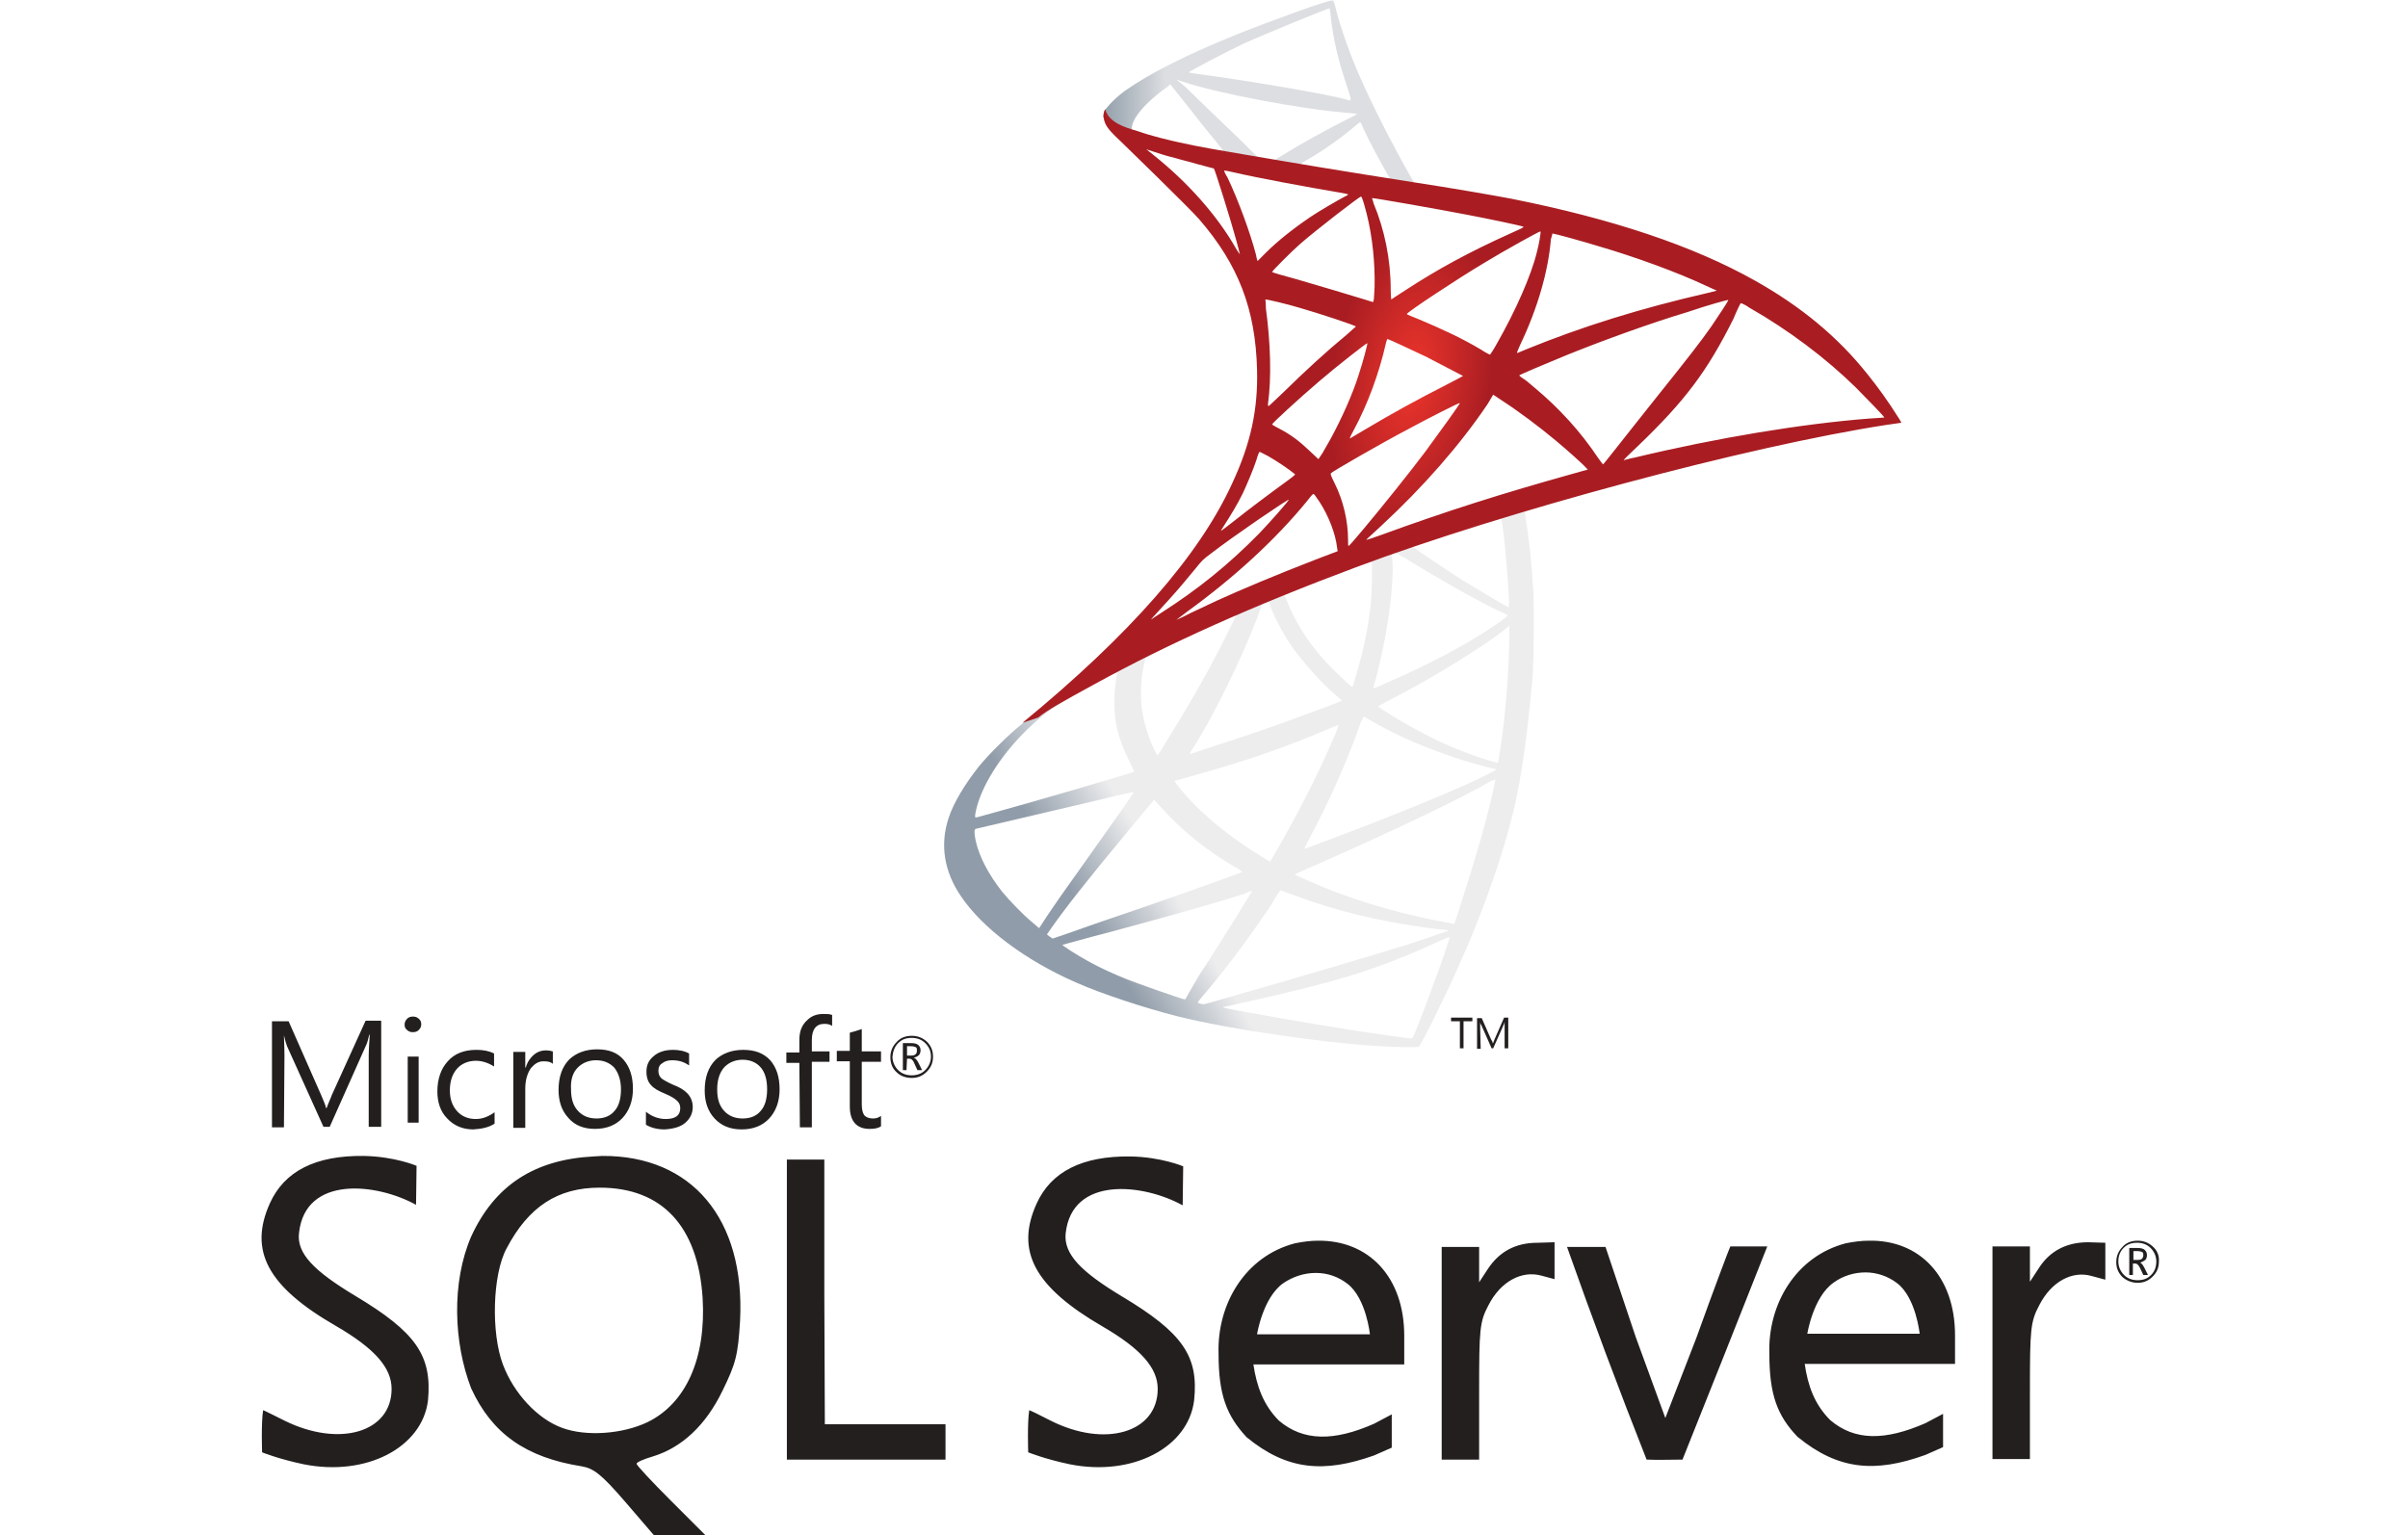
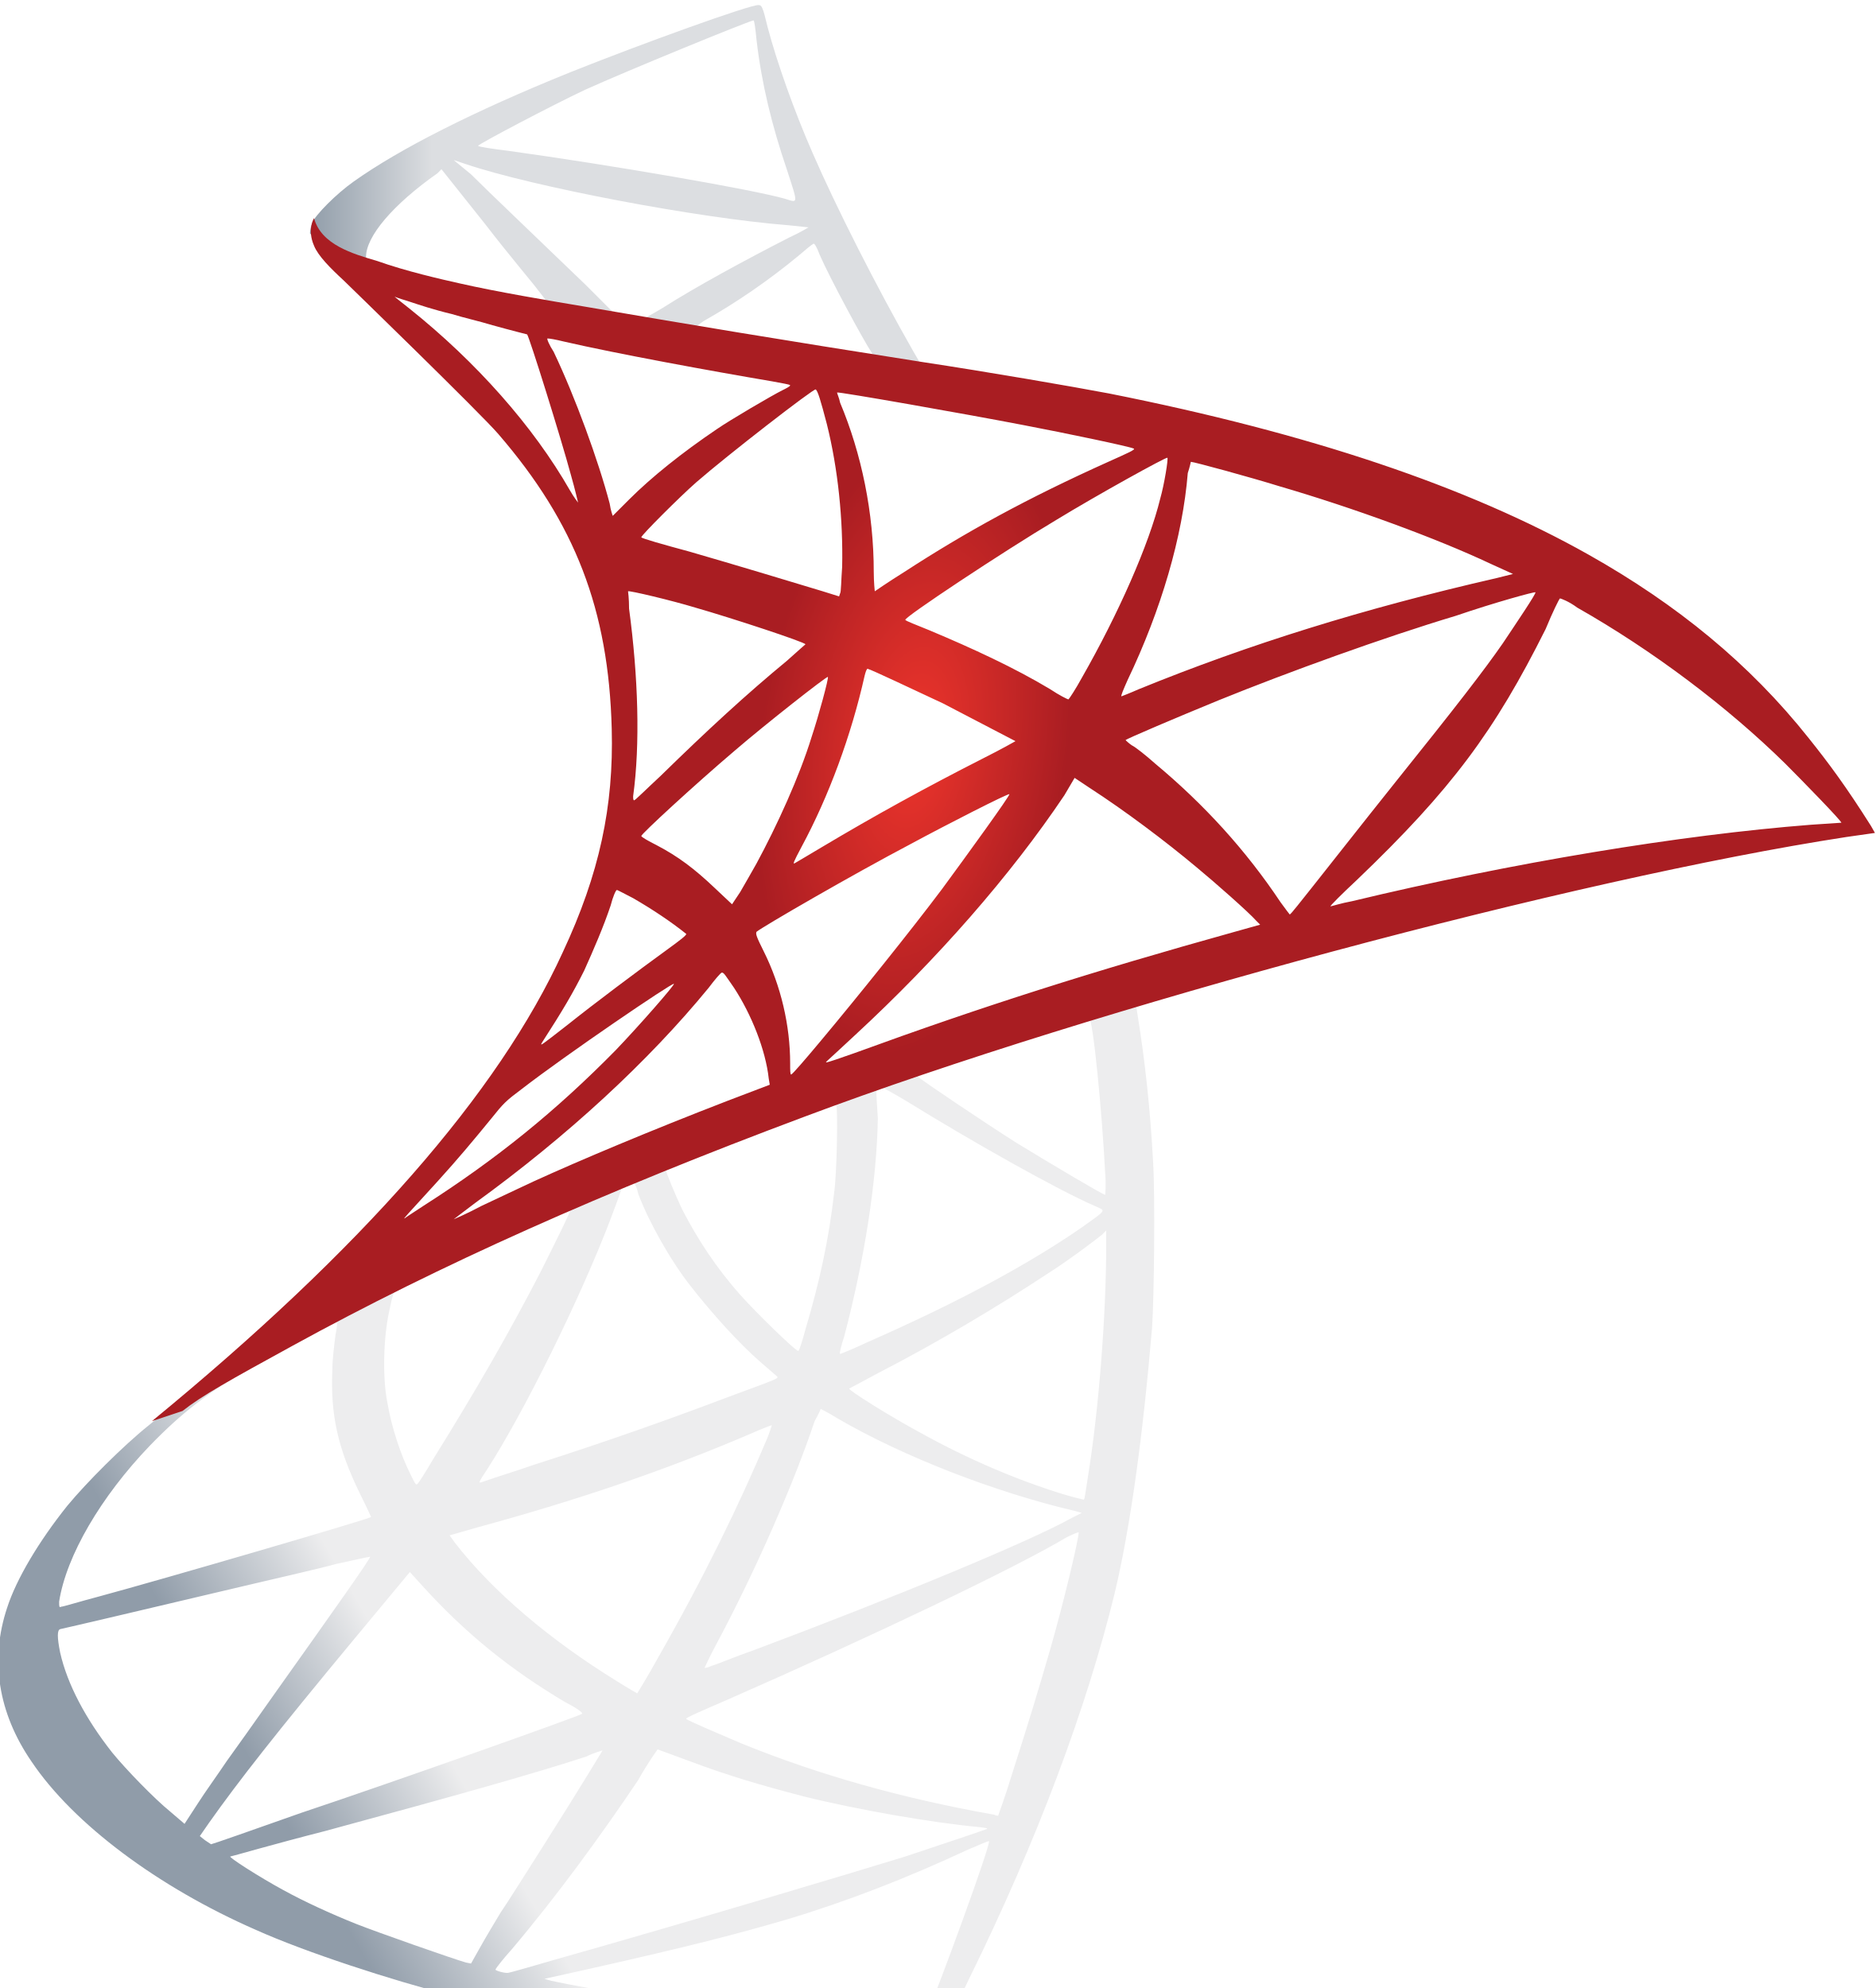
- <svg xmlns="http://www.w3.org/2000/svg" viewBox="65.1 102.4 367.4 295.2" width="2500" height="1594">
+ <svg xmlns="http://www.w3.org/2000/svg" viewBox="199 102 184 195" width="184" height="195">
  <linearGradient id="a" gradientTransform="scale(115.9464 -115.9464) rotate(30.578 8.401 .224)" gradientUnits="userSpaceOnUse" x1="1.511" x2="1.657" y1="1.192" y2="1.192">
    <stop offset="0" stop-color="#909ca9" />
    <stop offset="1" stop-color="#ededee" />
  </linearGradient>
  <linearGradient id="b" gradientTransform="matrix(80.3196 0 0 -80.3196 150.725 -619.331)" gradientUnits="userSpaceOnUse" x1=".981" x2="1.127" y1="-9.224" y2="-9.224">
    <stop offset="0" stop-color="#939fab" />
    <stop offset="1" stop-color="#dcdee1" />
  </linearGradient>
  <radialGradient id="c" cx="1.935" cy="2.23" gradientTransform="matrix(-102.4055 -15.3824 -31.1105 204.8109 556.169 -251.717)" gradientUnits="userSpaceOnUse" r=".146">
    <stop offset="0" stop-color="#ee352c" />
    <stop offset="1" stop-color="#a91d22" />
  </radialGradient>
  <path d="M315 196.4l-40.3 13.2-35.1 15.5-9.8 2.6c-2.5 2.4-5.1 4.8-8 7.2-3.1 2.7-6 5.1-8.2 6.9-2.5 2-6.1 5.6-8 7.9-2.8 3.5-5 7.2-5.9 10-1.7 5.1-.9 10.3 2.4 15.1 4.1 6.1 12.4 12.3 22 16.5 4.9 2.2 13.2 4.9 19.4 6.5 10.3 2.6 30.3 5.5 41.3 5.9 2.2.1 5.2.1 5.3 0 .2-.2 2-3.4 3.9-7.5 6.8-13.8 11.6-26.8 14.3-37.8 1.6-6.7 2.8-15.6 3.7-26.2.2-3 .3-12.9.1-16.2-.3-5.5-.8-9.9-1.5-14.3-.1-.6-.2-1.2-.1-1.2.1-.1.5-.2 5.5-1.6zm-9.2 5.4c.4 0 1.3 9.4 1.6 15.3.1 1.2 0 2.1 0 2.1-.2 0-5.1-2.9-8.7-5.1-3-1.9-8.8-5.8-9.7-6.5-.3-.2-.3-.2 2.2-1.1 4.2-1.5 14.2-4.7 14.6-4.7zm-20.6 6.8c.3 0 1 .4 2.7 1.4 6.3 3.9 14.8 8.7 18.5 10.3 1.1.5 1.2.3-1.3 2.1-5.5 3.8-12.5 7.5-20.9 11.2-1.5.7-2.7 1.2-2.8 1.2s.1-.8.4-1.7c2-7.6 3.2-15.3 3.3-21.4-.2-3.1-.2-3.1.1-3.1zm-4.2 1.6c.2.2.1 7-.2 8.9-.5 4.4-1.4 8.6-2.8 13.3-.3 1.1-.6 2.1-.7 2.1-.1.2-4.3-3.9-5.7-5.5-2.4-2.7-4.2-5.5-5.6-8.2-.7-1.4-1.8-4.1-1.7-4.1.5-.4 16.6-6.6 16.7-6.5zm-19.9 7.8c.2.1.4.6.5 1.1 1 2.7 3.2 6.6 5.1 9 2.1 2.7 4.8 5.7 7 7.6.7.6 1.4 1.2 1.5 1.3.2.2.2.2-4.7 2-5.8 2.2-12 4.4-19.2 6.7-1.7.6-3.4 1.1-5.1 1.7-.3.1-.2-.1.6-1.3 3.6-5.6 9-16.5 12-24.3.5-1.3 1-2.7 1.1-3 .1-.4.3-.6.7-.8.2.1.4 0 .5 0zm-6.1 2.5c.1.1-1.5 3.3-3 6.3-3 5.8-6.2 11.4-10.5 18.3-.7 1.2-1.4 2.3-1.5 2.4-.2.2-.2.2-.7-.8-1-2-1.9-4.7-2.3-7.1-.5-2.4-.4-6.5.2-9.1.4-1.9.4-1.9 1.3-2.3 3.7-1.9 16.3-7.8 16.5-7.7zm52.5 2.2v1.3c0 6.8-.7 16.1-1.8 22.9-.2 1.2-.3 2.2-.4 2.2 0 0-.9-.2-1.9-.5-4.6-1.4-9.5-3.5-14-6-3-1.6-7.3-4.3-7.1-4.4 0 0 1.3-.7 2.8-1.5 6-3.1 11.7-6.5 16.7-9.8 1.9-1.2 4.7-3.3 5.3-3.8zm-75.5 9c.1 0 .1.2-.1 1.3-.1.8-.3 2.3-.3 3.3-.2 4.4.5 7.7 2.7 12.2.6 1.2 1.1 2.3 1.1 2.3-.2.2-20.4 6.1-26.7 7.8-1.9.5-3.5 1-3.7 1-.2.1-.2 0-.2-.5.7-4.5 4.1-10.3 8.9-15.3 3.2-3.3 5.7-5.2 10-7.7 3.1-1.6 7.8-4.3 8.3-4.4-.1 0-.1 0 0 0zm47.5 8.5s.8.4 1.6.9c6.5 3.8 15.6 7.3 23.3 9.1l.7.2-1 .5c-4.1 2.3-17.4 7.8-31 12.9-2 .7-3.9 1.5-4.3 1.6-.4.2-.7.2-.7.2s.5-1.1 1.2-2.4c3.8-7.1 7.6-15.8 9.6-21.8.4-.7.6-1.2.6-1.2zm-4.8 1.6s-.2.7-.5 1.4c-2.7 6.4-6.1 13.4-10.6 21.3-1.1 2-2.1 3.6-2.1 3.6s-.9-.5-2-1.2c-6.5-4-12.2-8.8-15.9-13.6l-.5-.7 2.8-.8c9.9-2.7 18.4-5.6 26.8-9.2.9-.4 1.9-.8 2-.8zm30.1 10.5c0 .7-1.5 7-2.8 11.5-1.1 3.8-2 6.8-3.7 12.1-.7 2.3-1.4 4.2-1.4 4.2s-.2 0-.4-.1c-9-1.6-17.2-3.9-24.8-7-2.1-.9-5.2-2.2-5.4-2.4-.1-.1 1.8-.9 4.1-1.9 13.9-6.1 28.2-12.9 33.2-15.9.6-.3 1.1-.5 1.2-.5zm-69.5 2.4c.1.1-3.8 5.6-9.2 13.2-1.9 2.7-4.1 5.8-4.9 6.9-.8 1.2-2.1 3-2.8 4.1l-1.3 2-1.4-1.2c-1.6-1.3-4.4-4.2-5.7-5.8-2.6-3.3-4.4-6.7-5.1-9.8-.3-1.5-.3-2.2 0-2.3.5-.1 8.6-2 16.2-3.8 4.2-1 9.1-2.1 10.9-2.6 1.8-.4 3.2-.7 3.3-.7zm3.9 1.5l1 1.1c4.4 4.9 8.9 8.5 14.3 11.7 1 .5 1.7 1 1.6 1.1-.2.2-18.8 6.8-27.5 9.7-4.8 1.7-8.8 3.1-8.9 3.1l-.6-.4-.5-.4.9-1.3c2.9-4.1 6.5-8.7 14.3-18.1zm24.3 17.4s1.4.5 3 1.1c4 1.5 7.1 2.4 11.3 3.5 5.2 1.3 12.7 2.6 17.1 3 .7.1 1 .1.9.2-.2.1-4.7 1.6-8 2.7-5.2 1.6-21.2 6.4-34.3 10.1-2.4.7-4.5 1.3-4.6 1.3-.3.1-1.3-.2-1.3-.3s.7-1 1.6-2c4.4-5.2 8.7-11.1 12.4-16.6 1-1.8 1.9-3 1.9-3zm-5.4.1s-2.1 3.5-5.9 9.5c-1.6 2.5-3.4 5.4-4.1 6.4-.6 1-1.5 2.5-2 3.4l-.9 1.6-.5-.1c-1.1-.3-8.8-3-10.8-3.8-2.5-1-5.1-2.2-7.1-3.3-2.4-1.3-5.5-3.3-5.2-3.3.1 0 4.2-1.2 9.3-2.5 13.3-3.6 20.7-5.7 25.6-7.3.8-.4 1.6-.6 1.6-.6zm37.9 8.9c.2.3-4.8 14-6.6 18.3-.4 1-.5 1.2-.8 1.2-.5 0-7.7-1-12-1.7-7.6-1.2-20.3-3.4-23.5-4.1l-.7-.2 4.5-1c9.8-2.2 14.4-3.4 19.2-4.8 6-1.8 11.9-4.1 17.9-6.9 1-.4 1.8-.8 2-.8z" fill="url(#a)" />
  <path d="M273.4 102.5c-.7-.1-11.5 3.8-18.5 6.6-9.4 3.8-16.7 7.5-21.2 10.7-1.7 1.2-3.8 3.3-4.1 4.1-.1.3-.2.7-.2 1l4.1 3.9 9.7 3.1 23.1 4.1 26.4 4.5.3-2.3h-.2l-3.5-.5-.7-1.2c-3.6-6.3-7.6-14.2-9.9-19.5-1.8-4.1-3.5-8.9-4.4-12.3-.5-2.1-.6-2.2-.9-2.2zm-.5 1.5c.1 0 .2.9.3 1.9.5 4.3 1.5 8.4 3 12.8 1.1 3.4 1.1 3.2-.2 2.8-3.1-.9-17-3.3-27.1-4.7-1.6-.2-3-.4-3-.5-.1-.1 7.3-4 10.5-5.5 4.2-1.9 15.7-6.6 16.5-6.8zm-29.4 13.7l1.2.4c6.5 2.2 22.7 5.3 31.7 6 1 .1 1.9.2 1.9.2s-.8.5-1.9 1c-4.3 2.2-9.1 4.8-12.4 6.9-1 .6-1.9 1.1-2 1.1s-.8-.1-1.4-.2l-1.2-.2-3-3c-5.4-5.2-9.6-9.2-11.2-10.8zm-1.2.9l4.3 5.4c2.3 3 4.7 5.8 5.2 6.5.5.6.9 1.2.9 1.2-.1.1-6.2-1.1-9.4-1.8-3.3-.8-4.7-1.1-6.7-1.8l-1.7-.5v-.4c0-2 2.6-5.1 7-8.2zm36.5 7.3c.1 0 .3.3.6 1.1 1 2.3 4.3 8.4 5.1 9.6.2.4.7.4-3.6-.3-10.3-1.7-13.6-2.2-13.6-2.3 0 0 .3-.2.7-.5 3.2-1.8 6.4-4 9.3-6.4.7-.6 1.3-1.1 1.5-1.2-.1 0 0 0 0 0z" fill="url(#b)" />
  <path d="M229.8 123.4s-.7 1.1 0 2.7c.4 1 1.6 2.2 2.9 3.4 0 0 13.6 13.2 15.2 15.1 7.5 8.7 10.8 17.2 11.1 28.9.2 7.6-1.2 14.2-4.8 21.9-6.3 13.8-19.7 29.1-40.3 46l3-1c1.9-1.5 4.6-3 10.8-6.4 14.4-7.9 30.5-15.1 50.3-22.5 28.5-10.7 75.4-23.3 102.1-27.4l2.8-.4-.4-.7c-2.4-3.8-4.1-6.1-6.1-8.6-5.8-7.3-12.9-13.1-21.6-18-11.9-6.7-27.4-11.9-47-15.8-3.7-.7-11.8-2.1-18.4-3.1-14-2.2-23-3.7-32.9-5.4-3.6-.6-8.9-1.5-12.4-2.3-1.8-.4-5.3-1.2-8.1-2.2-2.4-.7-5.5-1.6-6.2-4.2zm7.9 7.7s.5.2 1.2.4c1.2.4 2.7.9 4.4 1.3 1.3.4 2.7.7 4 1.1 1.8.5 3.4.9 3.4.9.2.2 3.3 10.1 4.3 13.8.4 1.4.7 2.7.7 2.7s-.4-.5-.8-1.2c-3.6-6.3-9.2-12.6-15.7-17.8-.9-.7-1.5-1.2-1.5-1.2zm15 4.1c.2 0 .8.1 1.6.3 5.2 1.2 14.5 2.9 20.4 3.9 1 .2 1.8.3 1.8.4s-.4.3-.8.5c-1 .5-5.1 2.9-6.4 3.8-3.4 2.3-6.4 4.7-8.6 6.9l-1.6 1.6s-.2-.5-.3-1.2c-1.1-4.2-3.4-10.5-5.5-14.9-.4-.6-.7-1.3-.6-1.3-.1 0-.1 0 0 0zm26.3 5c.2.1.5 1.1 1.1 3.4 1.1 4.4 1.6 9.4 1.5 14-.1 1.3-.1 2.5-.2 2.6l-.1.3-1.6-.5c-3.3-1-8.6-2.6-13.1-3.9-2.6-.7-4.7-1.3-4.7-1.4 0-.2 3.8-4 5.4-5.4 3.1-2.7 11.5-9.2 11.7-9.1zm2.1.3c.1-.1 12.6 2.1 18.3 3.2 4.2.8 10.4 2.1 10.8 2.3.2.1-.5.4-2.5 1.3-8 3.6-14 6.9-20 10.8-1.6 1-2.9 1.9-2.9 1.9s-.1-.9-.1-1.9c0-5.8-1.2-11.6-3.3-16.6-.1-.5-.3-.9-.3-1zm32.4 6.4c.1.1-.3 2.6-.7 4-1.1 4.5-4.1 11.3-7.7 17.6-.6 1.1-1.2 2-1.3 2.1-.1 0-.9-.4-1.8-1-3.5-2.1-7.6-4-11.9-5.8-1.2-.5-2.3-.9-2.3-1-.2-.2 9.6-6.7 14.8-9.8 4.1-2.5 10.8-6.2 10.9-6.1zm2.3.4c.3 0 5.8 1.5 8.7 2.4 7.2 2.1 15.4 5.1 20.7 7.6l2.2 1-1.6.4c-13.1 3-24.3 6.5-35.1 10.9-.9.4-1.7.7-1.7.7-.1 0 .2-.7.6-1.6 3.3-6.9 5.4-14.1 5.9-20.3.2-.6.3-1.1.3-1.1zM260.6 160c.1-.1 4.3.9 6.6 1.6 3.5 1 10.8 3.4 10.8 3.6 0 0-.8.7-1.8 1.6-4 3.3-7.8 6.8-12.4 11.3-1.4 1.3-2.5 2.4-2.6 2.4s-.1-.2-.1-.4c.7-5.1.5-11.7-.4-18.4 0-1-.1-1.7-.1-1.7zm89 .1c.1.1-2 3.2-3.2 5-1.8 2.6-4.5 6.1-10.6 13.7-3.2 4-6.8 8.6-8 10.1s-2.2 2.8-2.3 2.8c0 0-.4-.5-.9-1.2-3.4-5.1-7.5-9.6-12.3-13.6-.9-.8-1.9-1.6-2.3-1.8-.3-.2-.6-.5-.6-.5 0-.1 5.2-2.3 9.1-3.9 6.9-2.8 16.3-6.2 23.3-8.3 3.8-1.3 7.8-2.4 7.8-2.3zm2.4.6c.1 0 .9.3 1.7.9 7.4 4.2 14.7 9.7 20.4 15.3 1.6 1.6 5.6 5.7 5.5 5.8 0 0-1.4.1-3 .2-12.8 1-29.2 3.7-45 7.5-1.1.2-2 .5-2.1.5s1.1-1.2 2.6-2.6c9.3-8.9 13.5-14.6 18.5-24.6.7-1.7 1.3-2.9 1.4-3-.1 0-.1 0 0 0zm-67.9 6.9c.4.1 4.4 2 7.4 3.4 2.7 1.4 6.9 3.6 7.1 3.7 0 0-1.4.8-3.2 1.7-5.7 2.9-10.6 5.6-15.8 8.7-1.5.9-2.7 1.6-2.7 1.6-.1 0-.1-.1.7-1.6 2.7-5 4.9-11 6.2-16.8.1-.4.2-.7.3-.7zm-3.9.8c.1.1-.9 3.8-1.6 5.9-1.2 3.9-3.4 8.7-5.4 12.4-.5.9-1.2 2.1-1.6 2.8l-.8 1.2-1.7-1.6c-2-1.9-3.6-3.1-5.7-4.2-.8-.4-1.5-.8-1.5-.9 0-.2 5.2-5 9.2-8.4 2.9-2.5 9-7.3 9.1-7.2zm24.2 9.9l1.5 1c3.4 2.2 7.4 5.2 10.5 7.8 1.7 1.4 5.1 4.4 5.8 5.2l.4.4-2.5.7c-14 3.9-24.7 7.3-37.3 11.9-1.4.5-2.6.9-2.7.9-.2 0-.3.2 2.8-2.7 8-7.4 15.2-15.6 20.5-23.5zm-6.4 1.6c.1.1-4.1 5.9-6.6 9.3-3 4-8.3 10.6-11.9 14.9-1.5 1.8-2.8 3.3-2.9 3.3s-.1-.4-.1-1.1c0-3.7-.9-7.6-2.6-11-.7-1.4-.8-1.7-.7-1.9.6-.5 9.4-5.6 15.1-8.6 3.7-2 9.6-5 9.7-4.9zm-38.5 9.4c.1 0 .8.4 1.6.8 1.9 1.1 3.7 2.3 5.2 3.5.1.1-.7.7-1.8 1.5-2.9 2.1-7.3 5.4-9.8 7.4-2.7 2.1-2.8 2.2-2.5 1.7 2-3.1 3-4.8 4.1-7 .9-2 1.9-4.3 2.6-6.4.2-.8.5-1.5.6-1.5zm10.3 8.1c.2 0 .3.2 1.2 1.5 1.7 2.6 3.1 6.1 3.4 8.9l.1.6-4.2 1.6c-7.5 2.9-14.4 5.8-19 7.9-1.3.6-3.6 1.7-5.1 2.4-1.5.8-2.7 1.3-2.7 1.3s.9-.7 2.1-1.6c9.1-6.6 17-13.9 22.9-21.1.6-.8 1.2-1.5 1.3-1.5zm-4.7 1.1c.1.1-3.4 4.1-5.7 6.5-5.9 6-11.7 10.7-18.9 15.3-.9.6-1.7 1.1-1.8 1.2-.2.1.1-.2 3.2-3.6 2-2.2 3.5-4 5.3-6.2 1.2-1.5 1.4-1.7 3-2.9 4.4-3.4 14.7-10.4 14.9-10.3z" fill="url(#c)" />
  <path d="M133.1 324.7c-.6 0-1.1.1-1.7.1-11.4.6-19 5.6-23.5 15.4-3.8 8.8-3.4 20.4 0 29.2 4 8.7 10.5 13.3 21.3 15 2.3.4 3.8 1.6 8.3 6.8l5.5 6.4h9.9l-6.6-6.6c-3.6-3.6-6.6-6.8-6.6-7.1s1.4-.9 3.1-1.4c5.6-1.7 10.2-6 13.4-12.6 2.6-5.3 3-6.9 3.4-13.5 1-19.6-9.3-31.8-26.5-31.7zm8.7 51.2c-4.8 2.3-11.8 2.8-16.4 1.1-4.7-1.7-9.3-6.6-11.4-12.2-2.3-6.1-2-17.3.7-22.3 4.2-8 9.8-11.7 17.9-11.7 12 0 18.9 7.4 19.8 21.2.7 11.6-3.2 20.3-10.6 23.9zm171.1-34.5c-4.2 0-7.3 1.7-9.5 5l-1.7 2.6v-6.8h-7.2v40.9h7.2V370c0-12 .1-13.4 1.8-16.6 2.3-4.5 6.3-6.7 10.1-5.7l2.6.7v-7.1zm-42.2-.4c-1.4 0-2.9.2-4.4.5-9.6 2.5-15 11.7-14.7 21.2 0 7.9 1.5 11.9 5.4 16.1 7.8 6.4 14.9 6.9 24.5 3.5 1.6-.7 3.4-1.5 3.4-1.5v-6.4l-3.4 1.8c-7.7 3.4-13.6 3.4-18.3-.6-3-3-4.3-6.7-4.9-10.8h29v-5.5c0-11.3-6.8-18.4-16.6-18.3zM259 359s1.1-7 5-9.8c1.9-1.3 4.1-2 6.3-2s4.3.7 6.1 2.1c3.6 2.8 4.3 9.7 4.3 9.7zm-173.4-7.4c-7.8-4.7-11.3-8.1-10.8-12.1 1.2-11.1 14.9-9.6 22.5-5.4l.1-7.5s-4.2-1.8-10.2-1.9c-9.2-.1-15.2 2.9-18 9.1-4.1 9.1-.5 16 12.7 23.6 7.4 4.3 10.7 8 10.7 12.1 0 8.4-10.1 11.3-20.6 6.1-2.2-1.1-4-2-4.1-2-.4 2.4-.2 8.1-.2 8.1s3.2 1.3 8 2.3c12 2.4 22.8-3.2 23.9-12.3.8-8.6-2.3-13.1-14-20.1zm291-10.6c-1.4 0-2.9.2-4.4.5-9.6 2.5-15 11.7-14.7 21.2 0 7.9 1.5 11.9 5.4 16 7.8 6.4 14.9 7 24.6 3.5 1.6-.7 3.4-1.5 3.4-1.5v-6.4l-3.4 1.8c-7.8 3.4-13.6 3.4-18.3-.6-3-3-4.3-6.6-4.9-10.8h28.9v-5.5c0-11.3-6.8-18.4-16.6-18.2zm-11.8 17.9s1.1-7 5-9.8c1.9-1.4 4.1-2 6.2-2s4.3.7 6.1 2.1c3.6 2.8 4.3 9.7 4.3 9.7zM233 351.7c-7.8-4.7-11.2-8.1-10.8-12.1 1.2-11.1 14.9-9.6 22.5-5.4l.1-7.5s-4.2-1.8-10.2-1.9c-9.2-.1-15.2 2.9-18 9.1-4.1 9.1-.4 16 12.7 23.6 7.4 4.3 10.6 8 10.6 12 0 8.4-10.1 11.4-20.6 6.1-2.1-1.1-4-2-4.1-2-.4 2.4-.2 8.1-.2 8.1s3.2 1.3 8 2.3c12 2.4 22.8-3.2 23.9-12.3.9-8.5-2.2-13-13.9-20zm185.8-10.4c-4.2 0-7.4 1.7-9.5 5l-1.7 2.6v-6.8h-7.2V383h7.2v-13c0-12 .1-13.4 1.8-16.6 2.3-4.5 6.3-6.7 10.1-5.6l2.6.7v-7.1zm-243 10.2v-26.1h-7.2v57.7h30.5v-6.8h-23.2zm167.7 8.1l-6 15.5-5.7-15.6-5.8-17.3h-7.4c4.8 13.6 10 27.5 15.3 40.9 2.3.1 4.6 0 6.9 0l8.1-20.3 8.2-20.7H350c-.1.1-3.2 8.3-6.5 17.5zm-150.9-49.9c1.2 0 2.1-.4 2.9-1.2s1.2-1.7 1.2-2.9-.4-2.1-1.2-2.9c-.8-.7-1.7-1.1-2.9-1.1s-2.2.4-2.9 1.2c-.8.8-1.2 1.8-1.2 2.9 0 1.2.4 2.2 1.2 2.9.7.7 1.7 1.1 2.9 1.1zM190 303c.7-.7 1.5-1 2.6-1 1 0 1.9.3 2.6 1s1.1 1.5 1.1 2.6c0 1-.4 1.9-1.1 2.6s-1.6 1-2.6 1-1.9-.3-2.6-1-1.1-1.6-1.1-2.6c.1-1 .4-1.9 1.1-2.6zm1.7 3h.5c.3 0 .7.3.9.9l.6 1.3h.9l-.7-1.4c-.3-.6-.6-.9-.9-1 .4-.1.7-.2 1-.5.2-.2.3-.6.3-.9 0-.4-.1-.7-.4-1s-.8-.4-1.5-.4h-1.5v5.2h.7zm0-2.4h.7c.5 0 .8.1 1 .2s.2.3.2.7c0 .6-.4.9-1.1.9h-.8zM72 305.5c0-1.8-.1-3.2-.1-4 .2.9.4 1.6.6 2.1l7 15.5h1.2l7-15.7c.2-.4.4-1.1.6-2h.1c-.1 1.6-.2 2.9-.2 4v13.7h2.4v-20.4h-3L81.1 313c-.2.6-.6 1.4-1 2.5H80c-.1-.6-.5-1.4-.9-2.4l-6.3-14.3h-3.2v20.4h2.3zm23.7.1h2.1v12.7h-2.1zm1-4.7c.4 0 .8-.1 1.1-.4s.5-.6.5-1.1c0-.4-.1-.8-.5-1.1-.3-.3-.7-.4-1.1-.4s-.8.1-1.1.4-.5.7-.5 1.1c0 .5.1.8.5 1.1.3.3.7.4 1.1.4zm15.7 17.6v-2.2c-1.1.8-2.3 1.3-3.6 1.3-1.5 0-2.7-.5-3.6-1.5s-1.4-2.3-1.4-4c0-1.8.5-3.2 1.4-4.2s2.2-1.5 3.6-1.5c1.2 0 2.4.4 3.5 1.1V305c-1-.5-2.1-.7-3.4-.7-2.3 0-4.2.7-5.5 2.2-1.3 1.4-2 3.4-2 5.8 0 2.1.6 3.9 1.9 5.2 1.3 1.4 3 2.1 5 2.1 1.7-.1 3-.4 4.1-1.1zm5.9-6.7c0-1.7.4-3 1.1-4 .7-.8 1.4-1.3 2.4-1.3.8 0 1.4.1 1.8.5v-2.4c-.3-.1-.8-.2-1.4-.2-.8 0-1.6.3-2.2.8-.7.6-1.3 1.4-1.6 2.5h-.1v-3H116v14.6h2.3zm13.4 7.7c2.2 0 4-.7 5.3-2.1s2-3.3 2-5.6c0-2.4-.6-4.2-1.8-5.6s-2.9-2-5.1-2-4 .7-5.3 1.9c-1.4 1.4-2.1 3.4-2.1 5.9 0 2.2.6 4 1.9 5.4 1.2 1.4 2.9 2.1 5.1 2.1zm-3.3-11.8c.9-.9 2.1-1.4 3.5-1.4 1.5 0 2.6.5 3.5 1.4.8 1 1.3 2.4 1.3 4.2s-.4 3.2-1.2 4.1c-.8 1-2 1.5-3.5 1.5s-2.7-.5-3.6-1.5-1.3-2.3-1.3-4.1c-.1-1.8.3-3.2 1.3-4.2zm20.7 10.6c.9-.8 1.4-1.8 1.4-3 0-1.1-.4-2-1.1-2.7-.6-.6-1.4-1.1-2.7-1.6-1.1-.5-1.8-.9-2.2-1.2-.4-.4-.6-.8-.6-1.5 0-.6.2-1.1.7-1.4.5-.4 1.1-.6 1.9-.6 1.3 0 2.3.3 3.3 1V305c-.9-.5-2-.7-3.1-.7-1.5 0-2.8.4-3.7 1.2-1 .8-1.4 1.8-1.4 3 0 1.1.3 2 .9 2.6.5.6 1.4 1.1 2.6 1.6s2 1 2.4 1.4.6.8.6 1.4c0 1.4-.9 2.1-2.8 2.1-1.4 0-2.7-.5-3.8-1.4v2.5c1 .6 2.2.9 3.6.9 1.7-.1 3.1-.5 4-1.3zm11.1-14c-2.2 0-4 .7-5.3 1.9-1.4 1.4-2.1 3.4-2.1 5.9 0 2.2.6 4 1.9 5.4s3 2.1 5.2 2.1 4-.7 5.3-2.1 2-3.3 2-5.6c0-2.4-.6-4.2-1.8-5.6-1.3-1.4-3-2-5.2-2zm4.6 7.6c0 1.8-.4 3.2-1.2 4.1-.8 1-2 1.5-3.5 1.5s-2.7-.5-3.6-1.5-1.3-2.3-1.3-4.1c0-1.9.5-3.3 1.4-4.3.9-.9 2.1-1.4 3.5-1.4s2.6.5 3.4 1.4c.9 1 1.3 2.4 1.3 4.3zm6.3 7.3h2.3v-12.6h3.4v-2h-3.4v-2.2c0-2 .8-3.1 2.4-3.1.6 0 1.1.1 1.5.4v-2.1c-.4-.2-1-.2-1.7-.2-1.3 0-2.3.4-3.1 1.2-1 .9-1.5 2.1-1.5 3.8v2.4h-2.5v2h2.5zm9.6-4c0 2.8 1.3 4.3 3.8 4.3.9 0 1.6-.1 2.2-.5v-2c-.4.3-.9.5-1.5.5-.8 0-1.3-.2-1.7-.6-.3-.4-.5-1.1-.5-2.1v-8.2h3.7v-2H183v-4.3c-.8.3-1.6.5-2.3.7v3.5h-2.5v2h2.5zm250.5 26.9c-.8-.7-1.7-1.1-2.9-1.1s-2.2.4-2.9 1.2c-.8.8-1.2 1.8-1.2 2.9 0 1.2.4 2.1 1.2 2.9.8.7 1.8 1.1 2.9 1.1 1.2 0 2.1-.4 2.9-1.2s1.2-1.7 1.2-2.9c.1-1.2-.4-2.2-1.2-2.9zm-.3 5.5c-.7.7-1.5 1-2.6 1-1 0-1.9-.3-2.6-1s-1.1-1.6-1.1-2.6.3-1.9 1-2.6 1.5-1 2.6-1c1 0 1.9.3 2.6 1s1.1 1.6 1.1 2.6-.3 1.9-1 2.6zm-2.1-2.4c.4-.1.7-.3 1-.5.2-.2.3-.6.3-.9 0-.4-.1-.7-.4-1s-.8-.4-1.5-.4h-1.5v5.2h.7v-2.2h.5c.3 0 .6.3.9.9l.6 1.3h.9l-.7-1.4c-.3-.6-.6-.9-.8-1zm-.5-.5h-.8V343h.7c.5 0 .8.1 1 .2s.2.3.2.7c-.1.6-.4.8-1.1.8zM298 304h.7v-5.2h1.7v-.7h-4.1v.7h1.7zm3.9-3.9v-1.2c0 .3.1.5.2.6l2 4.5h.3l2-4.5c.1-.1.1-.3.2-.6v5.1h.7v-5.9h-.8l-1.8 4.1c0 .1-.2.4-.3.8h-.1c0-.2-.1-.4-.3-.7l-1.8-4.1h-.9v5.9h.7z" fill="#231f1f" />
</svg>
